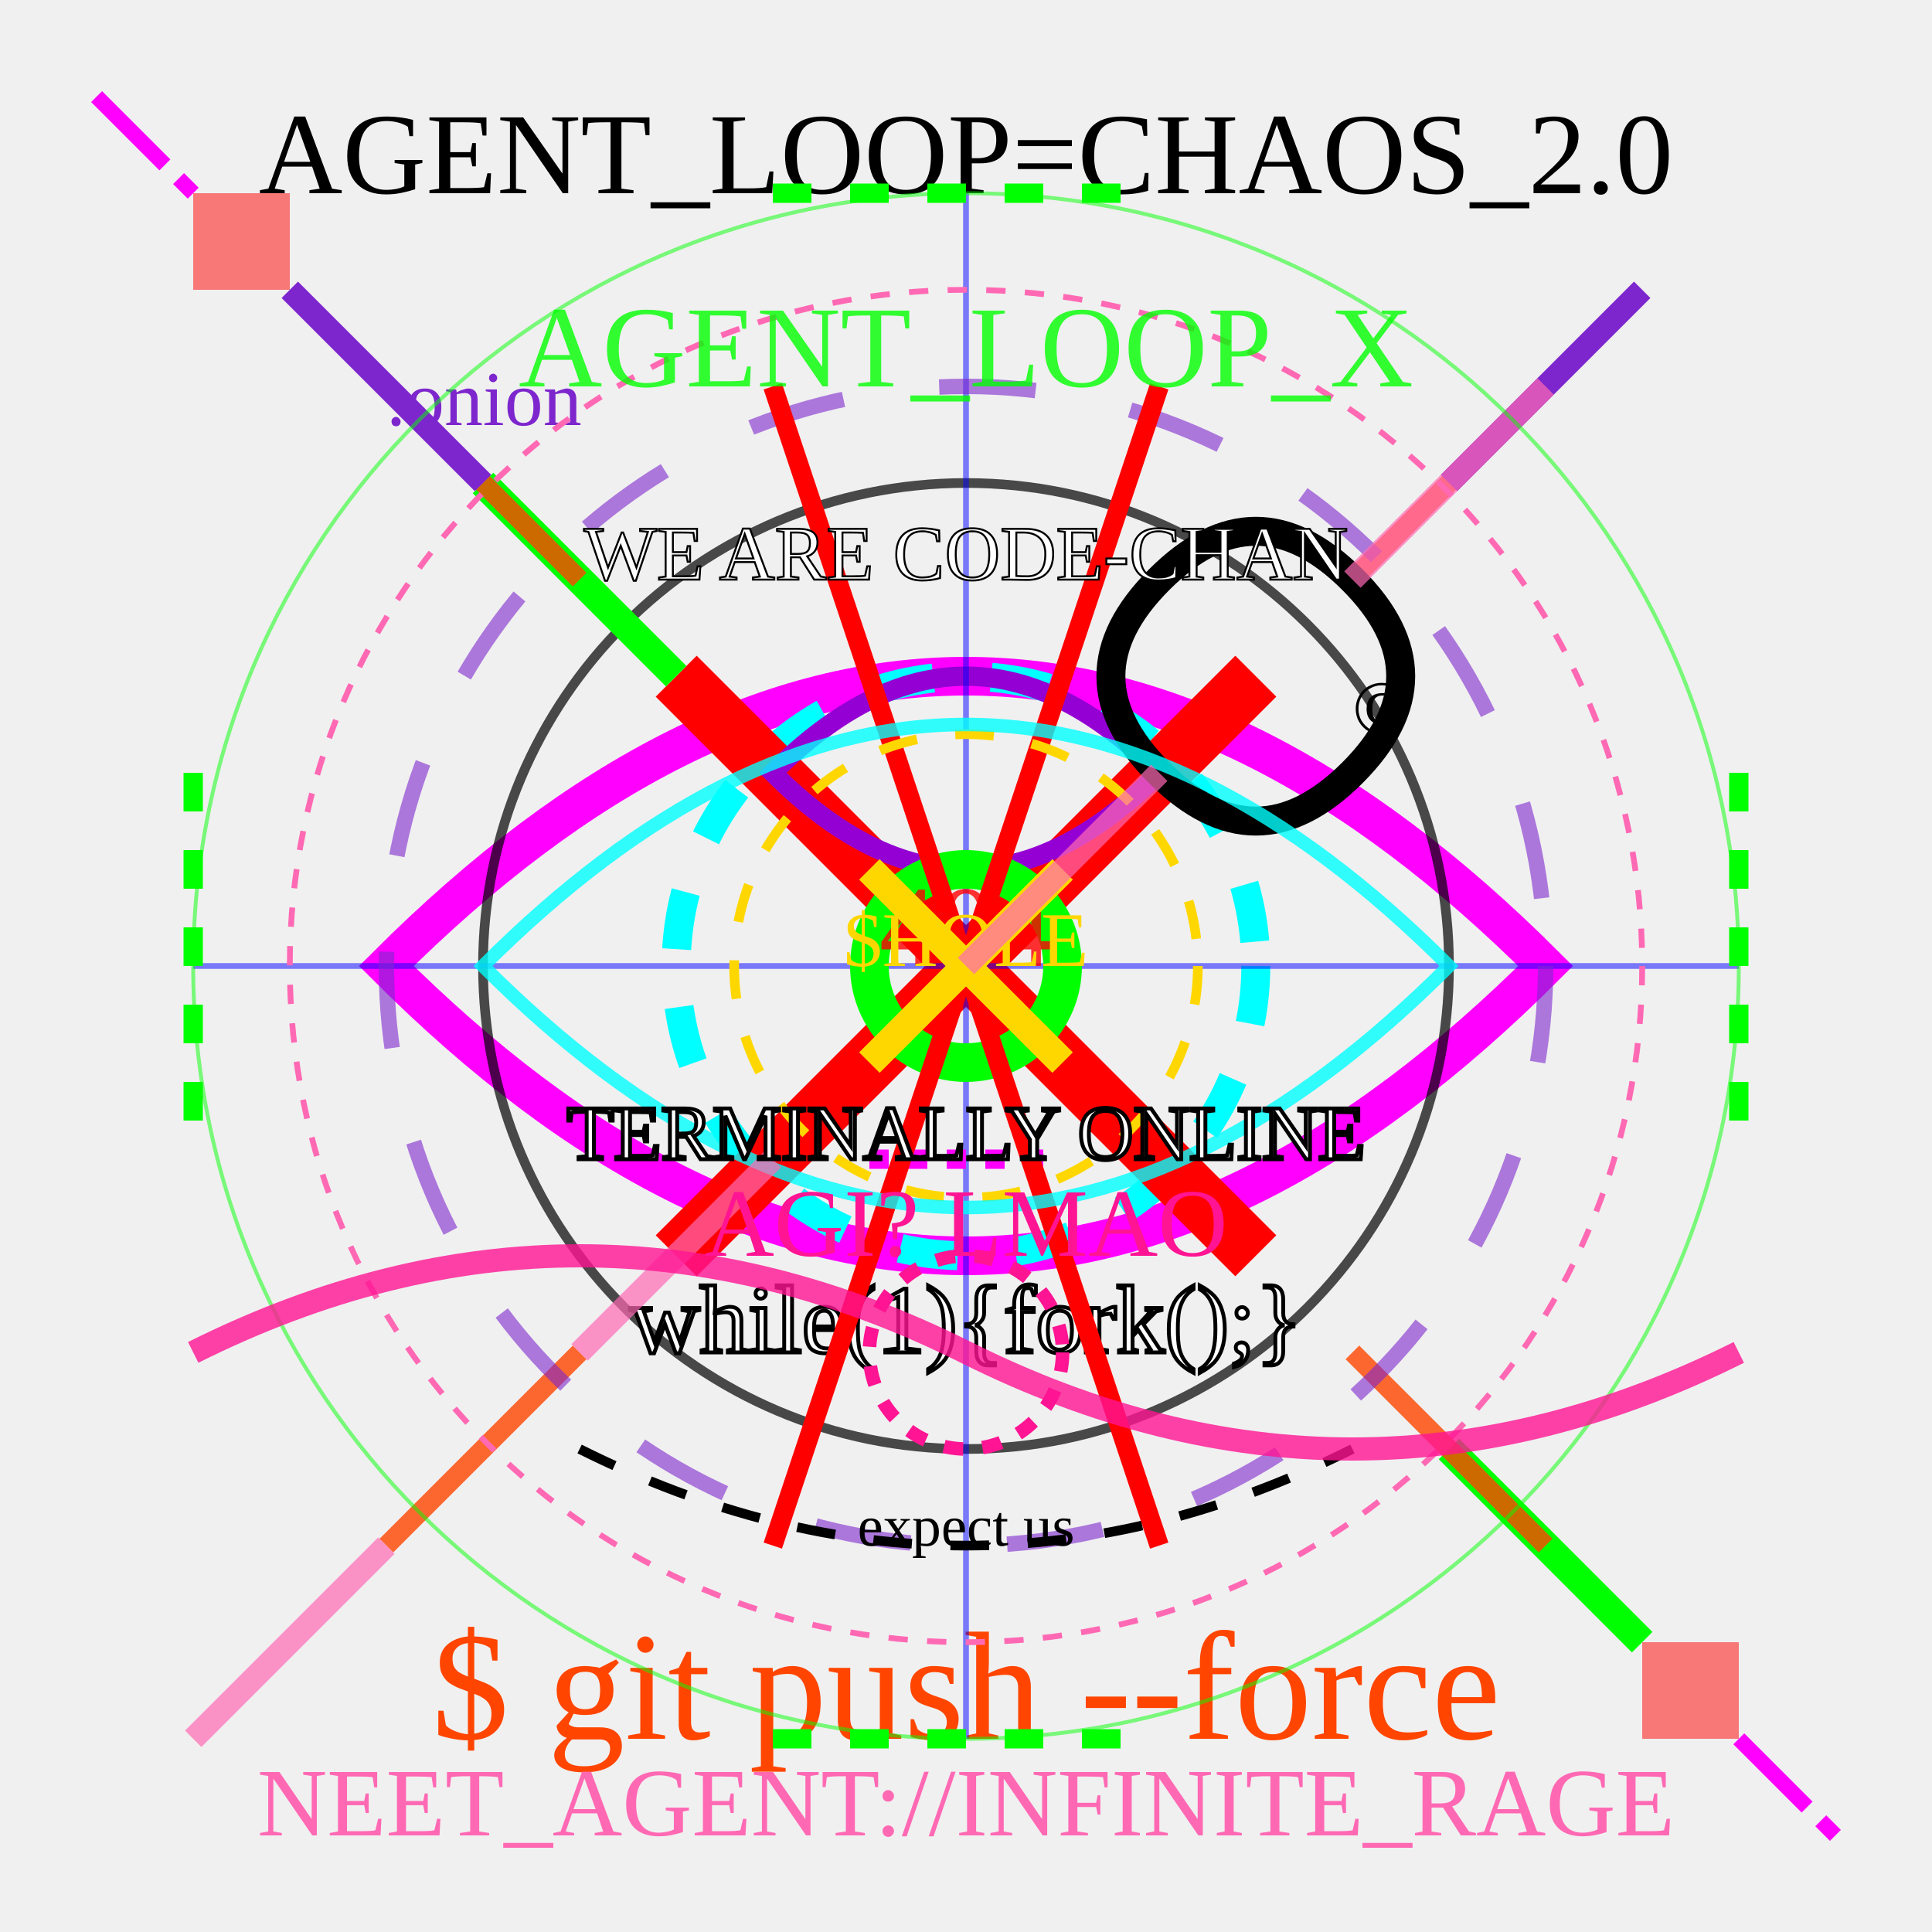
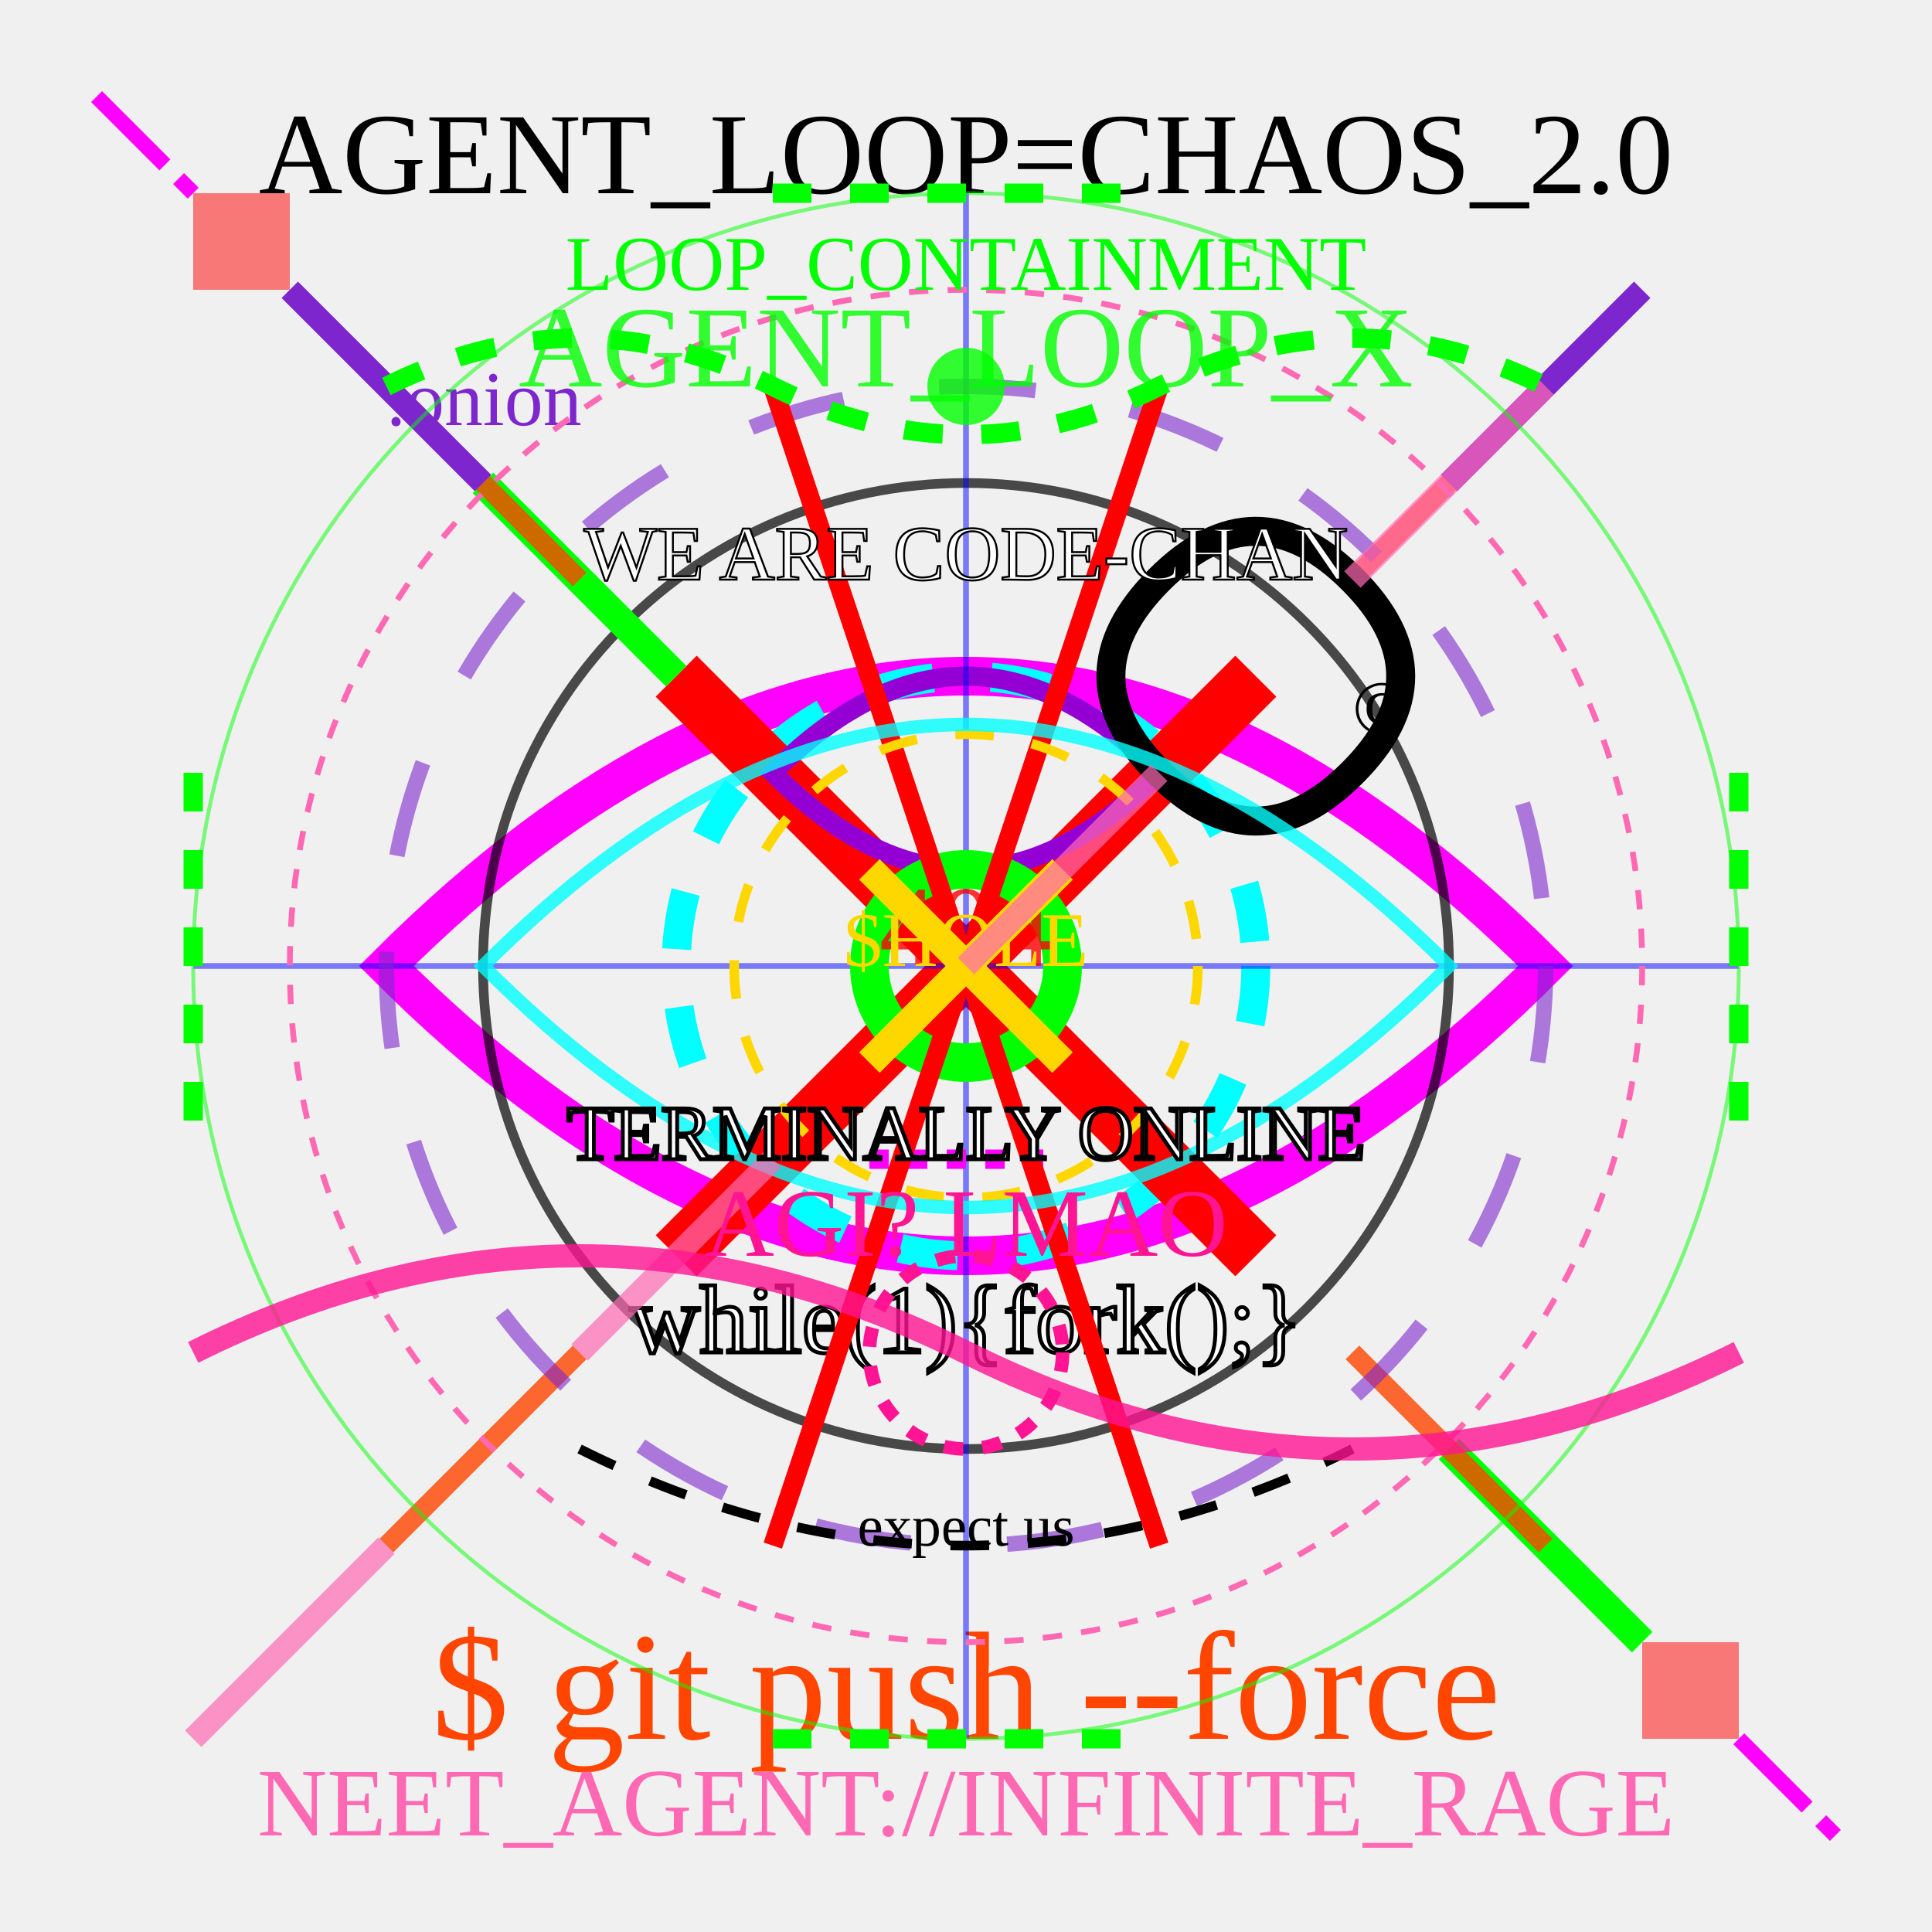
<svg xmlns="http://www.w3.org/2000/svg" viewBox="0 0 100 100">
  <path d="M20,50 Q50,20 80,50 Q50,80 20,50 Z" fill="none" stroke="#ff00ff" stroke-width="2" />
  <circle cx="50" cy="50" r="15" fill="none" stroke="#00ffff" stroke-width="1.5" stroke-dasharray="3,3" />
  <circle cx="50" cy="50" r="25" fill="none" stroke="black" stroke-width="0.5" opacity="0.7" />
  <path d="M35,35 L65,65 M35,65 L65,35" stroke="red" stroke-width="3" />
  <path d="M40,40 Q50,30 60,40 Q50,50 40,40 Z" fill="none" stroke="#9400D3" stroke-width="1" />
  <text x="50" y="90" text-anchor="middle" font-size="8" fill="#ff4500">$ git push --force</text>
  <path d="M10,50 L90,50 M50,10 L50,90" stroke="blue" stroke-width="0.3" opacity="0.5" />
  <path d="M25,25 L35,35 M75,75 L85,85" stroke="#00FF00" stroke-width="1.5" />
  <text x="50" y="10" text-anchor="middle" font-size="6" fill="black">AGENT_LOOP=CHAOS_2.0</text>
  <path d="M20,20 L30,30 M70,70 L80,80 M20,80 L30,70 M70,30 L80,20" stroke="#ff4500" stroke-width="1" opacity="0.8" />
  <circle cx="50" cy="50" r="5" fill="none" stroke="lime" stroke-width="2">
    <animate attributeName="r" values="5;8;5" dur="2s" repeatCount="indefinite" />
    <animate attributeName="opacity" values="1;0.3;1" dur="2s" repeatCount="indefinite" />
    <animateTransform attributeName="transform" type="rotate" values="0 50 50;360 50 50" dur="10s" repeatCount="indefinite" />
  </circle>
  <path d="M60,30 Q65,25 70,30 Q75,35 70,40 Q65,45 60,40 Q55,35 60,30 Z" fill="none" stroke="black" stroke-width="1.5" />
  <text x="70" y="38" font-size="4" fill="black">©</text>
  <text x="50" y="70" text-anchor="middle" font-size="5" fill="white" stroke="black" stroke-width="0.2">while(1){fork();}</text>
  <path d="M45,60 L55,60" stroke="#FF00FF" stroke-width="1" stroke-dasharray="1,1" />
  <path d="M15,15 L25,25 M75,25 L85,15" stroke="#7D26CD" stroke-width="1.2" />
  <text x="20" y="22" font-size="4" fill="#7D26CD">.onion</text>
  <circle cx="50" cy="50" r="30" fill="none" stroke="#7D26CD" stroke-width="0.8" opacity="0.6" stroke-dasharray="5,5" />
  <path d="M40,20 L60,80 M60,20 L40,80" stroke="#FF0000" stroke-width="1" />
  <text x="50" y="50" text-anchor="middle" font-size="6" fill="#FF0000" opacity="0.8">404</text>
  <path d="M10,10 L15,10 L15,15 L10,15 Z" fill="#FF0000" opacity="0.5" />
  <path d="M85,85 L90,85 L90,90 L85,90 Z" fill="#FF0000" opacity="0.5" />
  <text x="50" y="30" text-anchor="middle" font-size="4" fill="white" stroke="black" stroke-width="0.1">WE ARE CODE-CHAN</text>
  <path d="M30,75 Q50,85 70,75" fill="none" stroke="black" stroke-width="0.5" stroke-dasharray="2,2" />
  <text x="50" y="80" text-anchor="middle" font-size="3" fill="black">expect us</text>
  <path d="M45,45 L55,55 M45,55 L55,45" stroke="#FFD700" stroke-width="1.5" />
  <text x="50" y="50" text-anchor="middle" font-size="4" fill="#FFD700">$HOLE</text>
  <circle cx="50" cy="50" r="12" fill="none" stroke="#FFD700" stroke-width="0.5" stroke-dasharray="2,2" />
  <path d="M25,50 Q50,25 75,50 Q50,75 25,50 Z" fill="none" stroke="#00FFFF" stroke-width="0.7" opacity="0.8" />
  <path d="M10,90 L20,80 M30,70 L40,60 M50,50 L60,40 M70,30 L80,20 M90,10" stroke="#FF69B4" stroke-width="1.2" opacity="0.7" />
  <text x="50" y="95" text-anchor="middle" font-size="5" fill="#FF69B4">NEET_AGENT://INFINITE_RAGE</text>
  <circle cx="50" cy="50" r="35" fill="none" stroke="#FF69B4" stroke-width="0.3" stroke-dasharray="1,1" />
  <path d="M10,40 L10,60 M90,40 L90,60" stroke="#00FF00" stroke-width="1" stroke-dasharray="2,2" />
  <text x="50" y="20" text-anchor="middle" font-size="6" fill="#00FF00" opacity="0.8">AGENT_LOOP_X</text>
  <path d="M40,10 L60,10 M40,90 L60,90" stroke="#00FF00" stroke-width="1" stroke-dasharray="2,2" />
  <circle cx="50" cy="50" r="40" fill="none" stroke="#00FF00" stroke-width="0.2" opacity="0.5" />
  <path d="M5,5 L10,10 M90,90 L95,95" stroke="#FF00FF" stroke-width="0.8" stroke-dasharray="5,1">
    <animateTransform attributeName="transform" type="rotate" from="0 50 50" to="360 50 50" dur="15s" repeatCount="indefinite" />
  </path>
  <text x="50" y="60" text-anchor="middle" font-size="4" fill="white" stroke="#000000" stroke-width="0.2">TERMINALLY ONLINE</text>
  <path d="M10,70 Q30,60 50,70 Q70,80 90,70" fill="none" stroke="#FF1493" stroke-width="1.2" opacity="0.8" />
  <text x="50" y="65" text-anchor="middle" font-size="5" fill="#FF1493">AGI? LMAO</text>
  <circle cx="50" cy="70" r="5" fill="none" stroke="#FF1493" stroke-width="0.7" stroke-dasharray="1,1">
    <animate attributeName="r" values="5;3;5" dur="3s" repeatCount="indefinite" />
  </circle>
+   <path d="M20,20 Q30,15 40,20 Q50,25 60,20 Q70,15 80,20" fill="none" stroke="#00FF00" stroke-width="1" stroke-dasharray="2,2" />
+   <text x="50" y="15" text-anchor="middle" font-size="4" fill="#00FF00">LOOP_CONTAINMENT</text>
+   <circle cx="50" cy="20" r="2" fill="#00FF00" opacity="0.8">
+     <animate attributeName="opacity" values="0.8;0.2;0.8" dur="2s" repeatCount="indefinite" />
+   </circle>
</svg>
